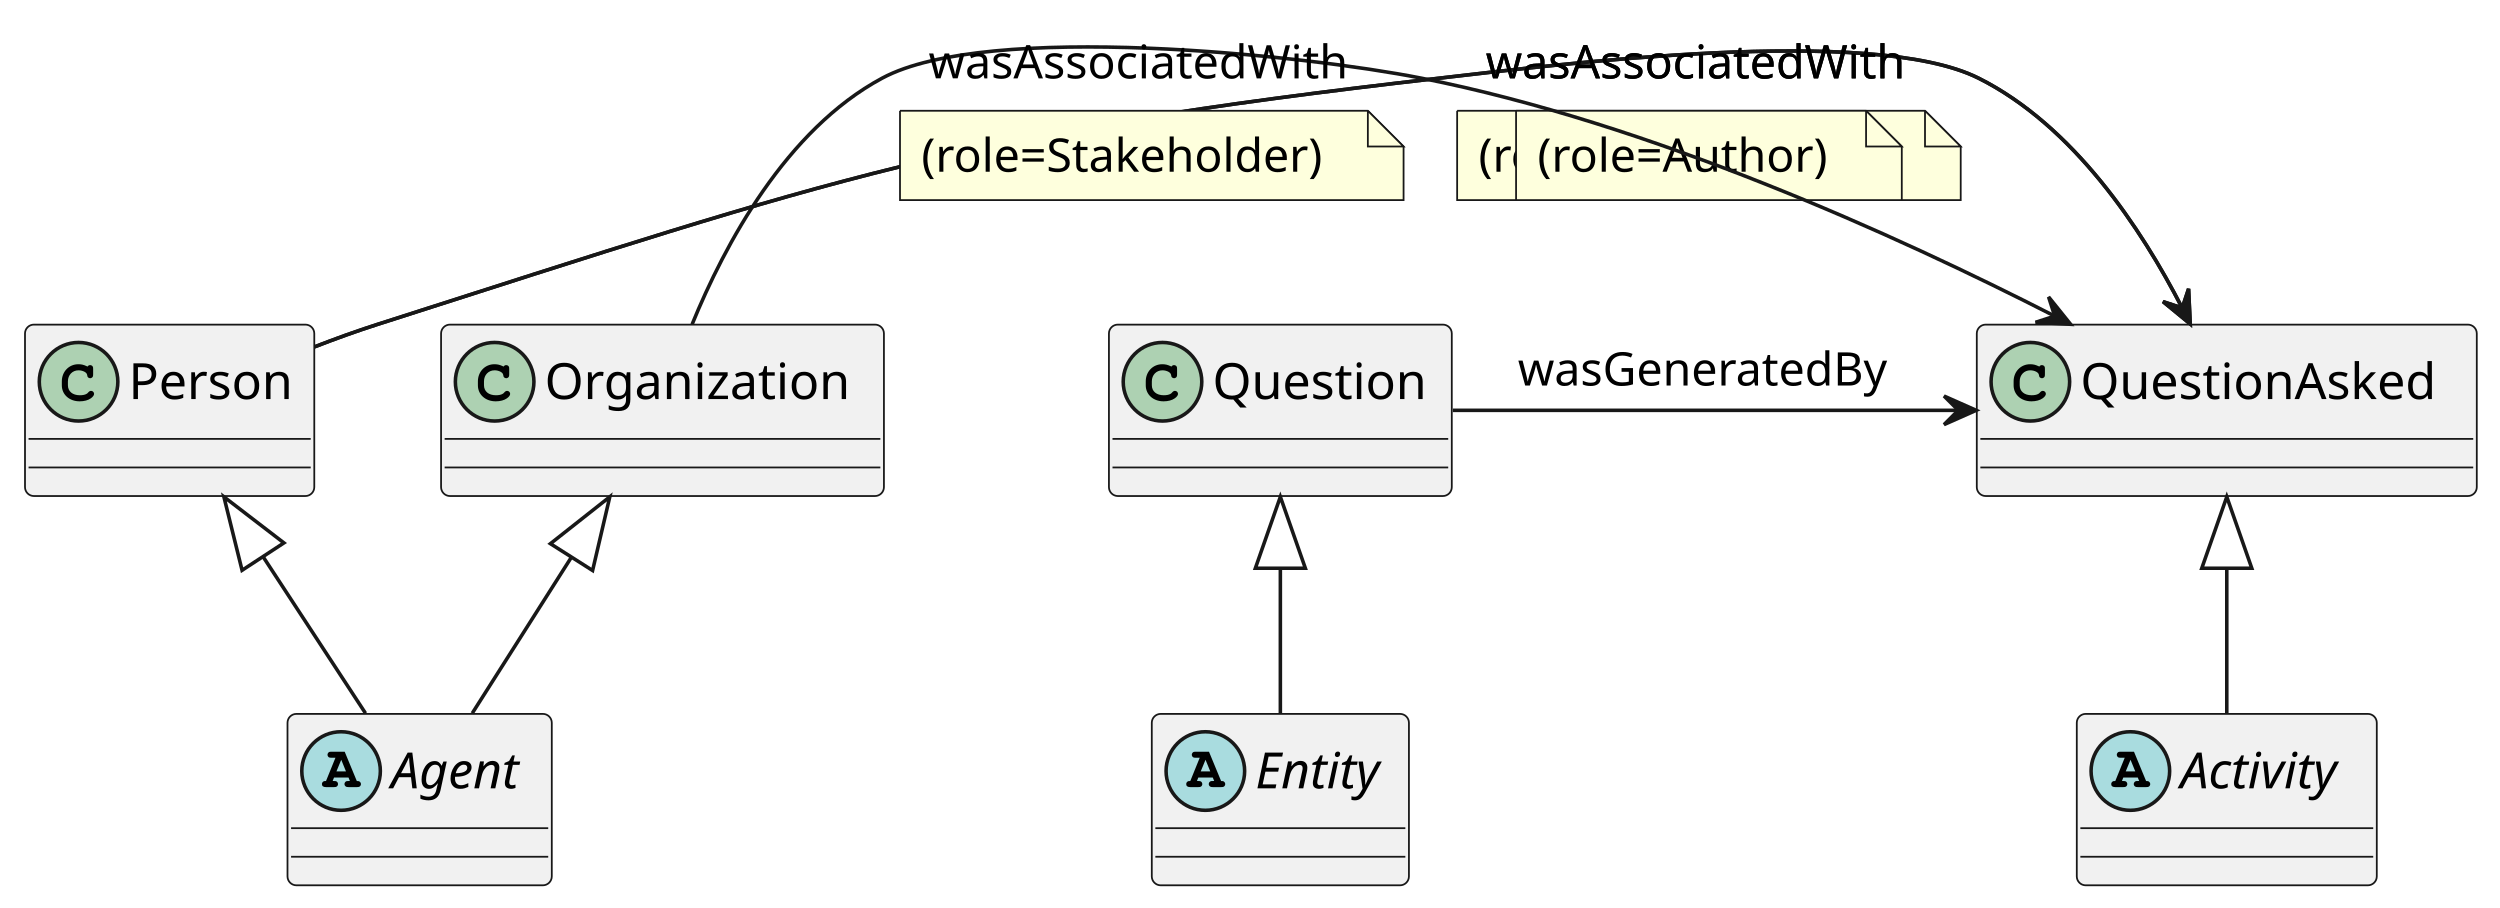
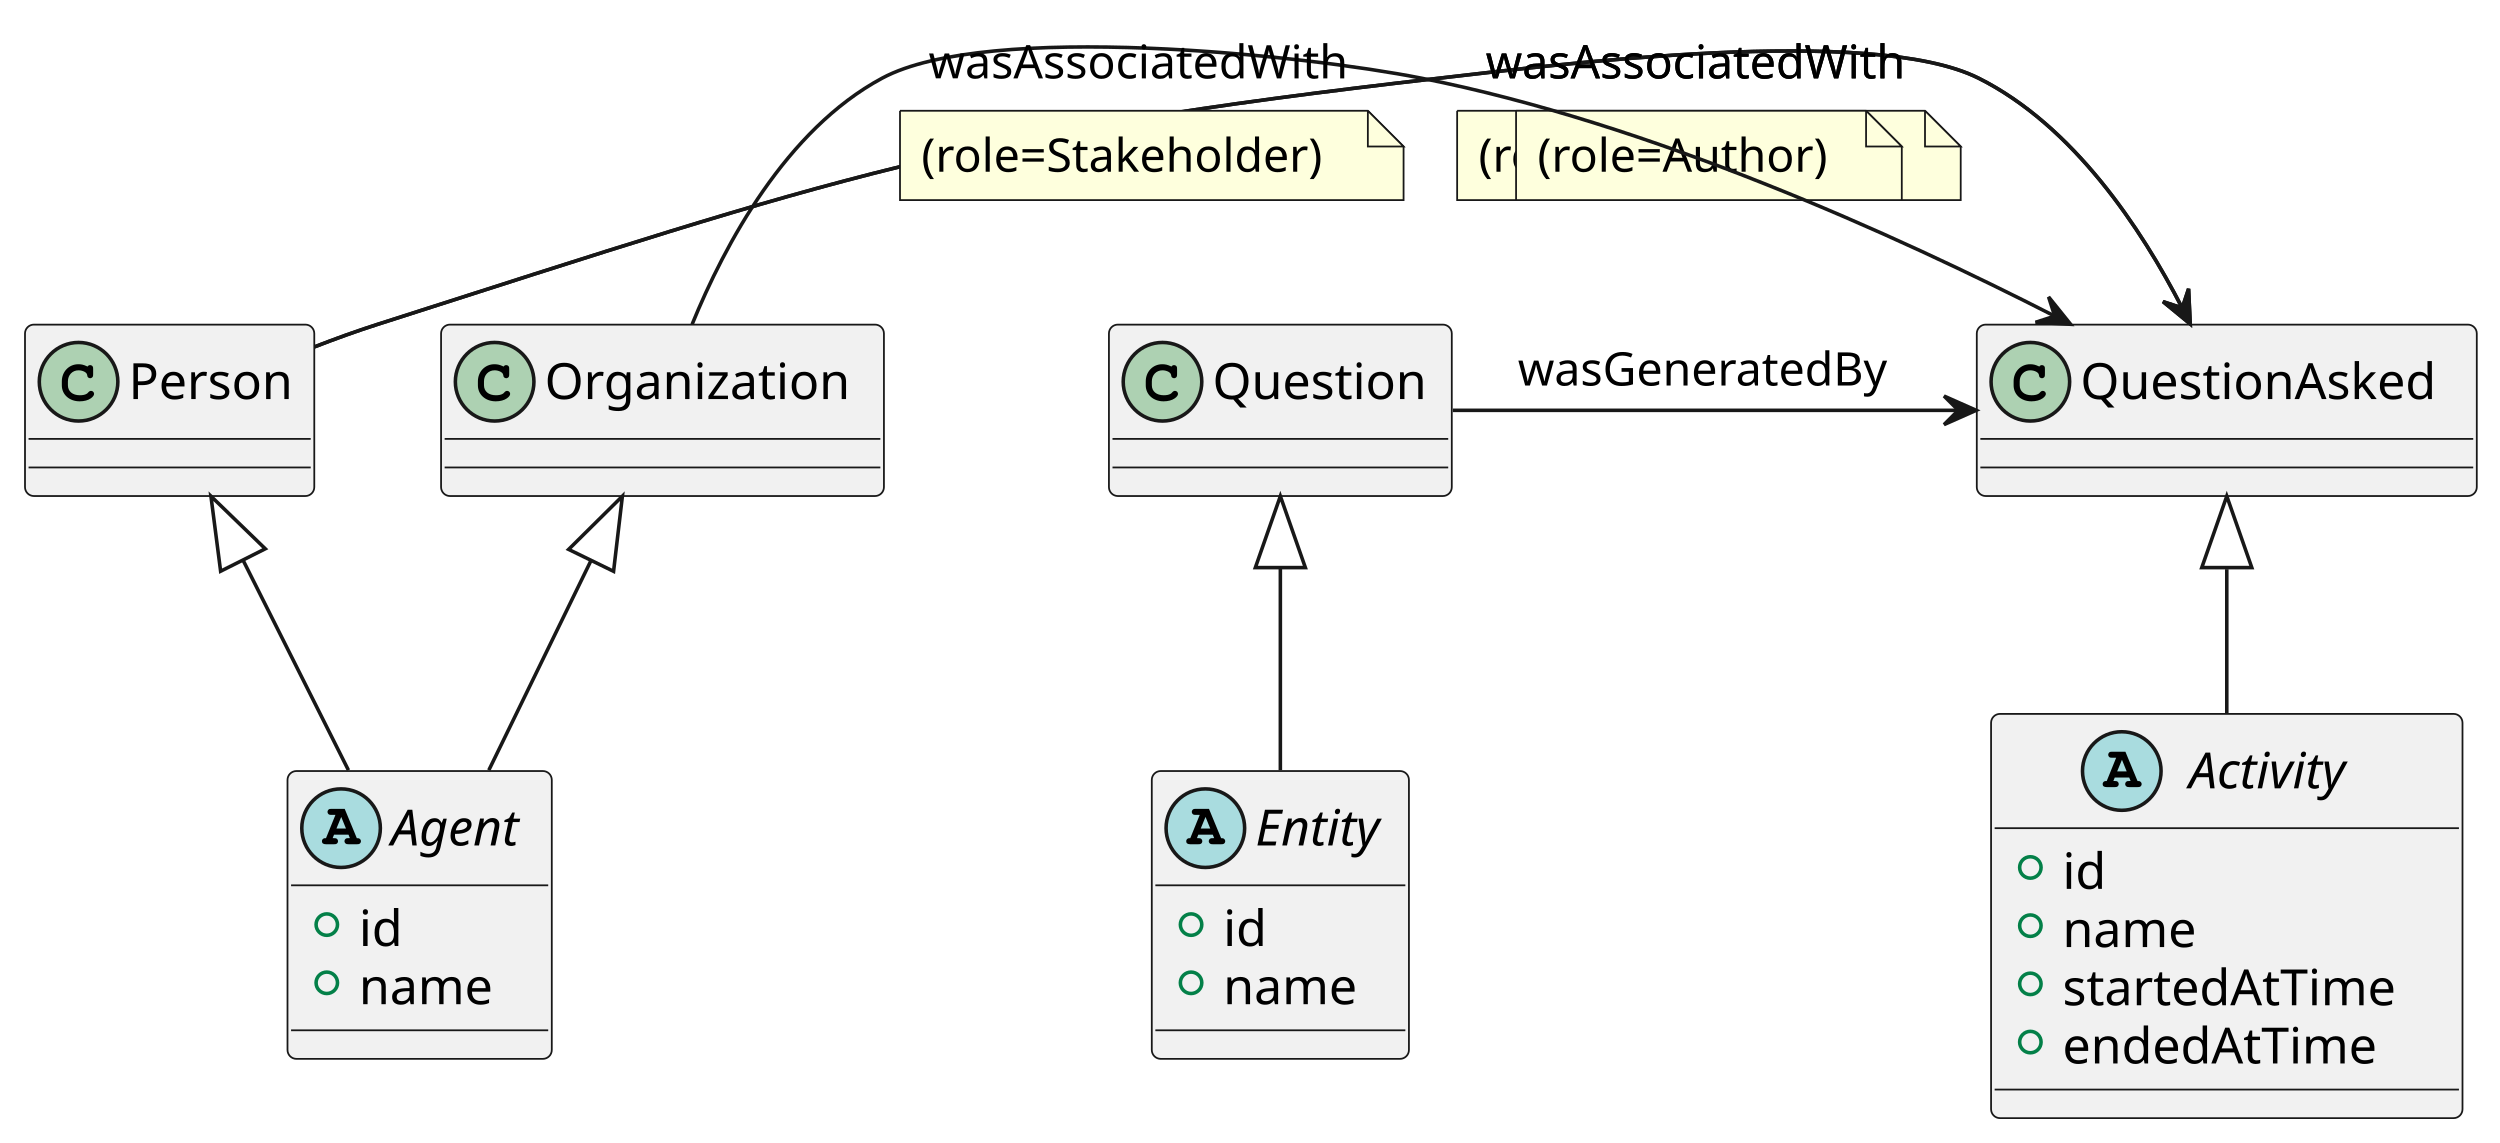
- <svg xmlns="http://www.w3.org/2000/svg" contentStyleType="text/css" height="254px" preserveAspectRatio="none" style="width:700px;height:254px;background:#FFFFFF;" version="1.1" viewBox="0 0 700 254" width="700px" zoomAndPan="magnify">
+ <svg xmlns="http://www.w3.org/2000/svg" contentStyleType="text/css" height="320px" preserveAspectRatio="none" style="width:700px;height:320px;background:#FFFFFF;" version="1.1" viewBox="0 0 700 320" width="700px" zoomAndPan="magnify">
  <defs />
  <g>
-     <g id="elem_Entity">
-       <rect codeLine="1" fill="#F1F1F1" height="48" id="Entity" rx="2.5" ry="2.5" style="stroke:#181818;stroke-width:0.5;" width="72" x="322.5" y="199.889" />
-       <ellipse cx="337.5" cy="215.889" fill="#A9DCDF" rx="11" ry="11" style="stroke:#181818;stroke-width:1.0;" />
-       <path d="M339.578,217.702 L339.969,218.686 L339.578,218.686 C339.125,218.686 339.016,218.702 338.859,218.811 C338.609,218.967 338.453,219.248 338.453,219.545 C338.453,219.811 338.594,220.061 338.812,220.217 C338.953,220.342 339.156,220.389 339.578,220.389 L341.938,220.389 C342.297,220.389 342.516,220.358 342.656,220.264 C342.906,220.123 343.062,219.827 343.062,219.545 C343.062,219.264 342.922,219.014 342.703,218.858 C342.531,218.717 342.375,218.686 341.906,218.686 L338.516,210.483 L334.844,210.483 C334.391,210.483 334.266,210.498 334.109,210.592 C333.859,210.764 333.703,211.045 333.703,211.327 C333.703,211.608 333.844,211.858 334.062,212.03 C334.234,212.139 334.406,212.17 334.844,212.17 L335.922,212.17 L333.281,218.686 C332.859,218.686 332.703,218.702 332.547,218.811 C332.297,218.967 332.141,219.248 332.141,219.545 C332.141,220.108 332.516,220.389 333.266,220.389 L335.531,220.389 C335.891,220.389 336.109,220.358 336.234,220.264 C336.5,220.123 336.641,219.827 336.641,219.545 C336.641,219.264 336.516,219.014 336.297,218.842 C336.125,218.717 335.984,218.686 335.531,218.686 L335.141,218.686 L335.531,217.702 L339.578,217.702 Z M338.875,215.998 L336.203,215.998 L337.547,212.733 L338.875,215.998 Z " fill="#000000" />
-       <text fill="#000000" font-family="sans-serif" font-size="14" font-style="italic" lengthAdjust="spacing" textLength="40" x="351.5" y="220.736">Entity</text>
-       <line style="stroke:#181818;stroke-width:0.5;" x1="323.5" x2="393.5" y1="231.889" y2="231.889" />
-       <line style="stroke:#181818;stroke-width:0.5;" x1="323.5" x2="393.5" y1="239.889" y2="239.889" />
-     </g>
    <g id="elem_Agent">
-       <rect codeLine="2" fill="#F1F1F1" height="48" id="Agent" rx="2.5" ry="2.5" style="stroke:#181818;stroke-width:0.5;" width="74" x="80.5" y="199.889" />
-       <ellipse cx="95.5" cy="215.889" fill="#A9DCDF" rx="11" ry="11" style="stroke:#181818;stroke-width:1.0;" />
-       <path d="M97.578,217.702 L97.969,218.686 L97.578,218.686 C97.125,218.686 97.016,218.702 96.859,218.811 C96.609,218.967 96.453,219.248 96.453,219.545 C96.453,219.811 96.594,220.061 96.812,220.217 C96.953,220.342 97.156,220.389 97.578,220.389 L99.938,220.389 C100.297,220.389 100.516,220.358 100.656,220.264 C100.906,220.123 101.062,219.827 101.062,219.545 C101.062,219.264 100.922,219.014 100.703,218.858 C100.531,218.717 100.375,218.686 99.906,218.686 L96.516,210.483 L92.844,210.483 C92.391,210.483 92.266,210.498 92.109,210.592 C91.859,210.764 91.703,211.045 91.703,211.327 C91.703,211.608 91.844,211.858 92.062,212.03 C92.234,212.139 92.406,212.17 92.844,212.17 L93.922,212.17 L91.281,218.686 C90.859,218.686 90.703,218.702 90.547,218.811 C90.297,218.967 90.141,219.248 90.141,219.545 C90.141,220.108 90.516,220.389 91.266,220.389 L93.531,220.389 C93.891,220.389 94.109,220.358 94.234,220.264 C94.5,220.123 94.641,219.827 94.641,219.545 C94.641,219.264 94.516,219.014 94.297,218.842 C94.125,218.717 93.984,218.686 93.531,218.686 L93.141,218.686 L93.531,217.702 L97.578,217.702 Z M96.875,215.998 L94.203,215.998 L95.547,212.733 L96.875,215.998 Z " fill="#000000" />
-       <text fill="#000000" font-family="sans-serif" font-size="14" font-style="italic" lengthAdjust="spacing" textLength="42" x="109.5" y="220.736">Agent</text>
-       <line style="stroke:#181818;stroke-width:0.5;" x1="81.5" x2="153.5" y1="231.889" y2="231.889" />
-       <line style="stroke:#181818;stroke-width:0.5;" x1="81.5" x2="153.5" y1="239.889" y2="239.889" />
+       <rect codeLine="1" fill="#F1F1F1" height="80.594" id="Agent" rx="2.5" ry="2.5" style="stroke:#181818;stroke-width:0.5;" width="74" x="80.5" y="215.889" />
+       <ellipse cx="95.5" cy="231.889" fill="#A9DCDF" rx="11" ry="11" style="stroke:#181818;stroke-width:1.0;" />
+       <path d="M97.578,233.702 L97.969,234.686 L97.578,234.686 C97.125,234.686 97.016,234.702 96.859,234.811 C96.609,234.967 96.453,235.248 96.453,235.545 C96.453,235.811 96.594,236.061 96.812,236.217 C96.953,236.342 97.156,236.389 97.578,236.389 L99.938,236.389 C100.297,236.389 100.516,236.358 100.656,236.264 C100.906,236.123 101.062,235.827 101.062,235.545 C101.062,235.264 100.922,235.014 100.703,234.858 C100.531,234.717 100.375,234.686 99.906,234.686 L96.516,226.483 L92.844,226.483 C92.391,226.483 92.266,226.498 92.109,226.592 C91.859,226.764 91.703,227.045 91.703,227.327 C91.703,227.608 91.844,227.858 92.062,228.03 C92.234,228.139 92.406,228.17 92.844,228.17 L93.922,228.17 L91.281,234.686 C90.859,234.686 90.703,234.702 90.547,234.811 C90.297,234.967 90.141,235.248 90.141,235.545 C90.141,236.108 90.516,236.389 91.266,236.389 L93.531,236.389 C93.891,236.389 94.109,236.358 94.234,236.264 C94.5,236.123 94.641,235.827 94.641,235.545 C94.641,235.264 94.516,235.014 94.297,234.842 C94.125,234.717 93.984,234.686 93.531,234.686 L93.141,234.686 L93.531,233.702 L97.578,233.702 Z M96.875,231.998 L94.203,231.998 L95.547,228.733 L96.875,231.998 Z " fill="#000000" />
+       <text fill="#000000" font-family="sans-serif" font-size="14" font-style="italic" lengthAdjust="spacing" textLength="42" x="109.5" y="236.736">Agent</text>
+       <line style="stroke:#181818;stroke-width:0.5;" x1="81.5" x2="153.5" y1="247.889" y2="247.889" />
+       <ellipse cx="91.5" cy="258.889" fill="none" rx="3" ry="3" style="stroke:#038048;stroke-width:1.0;" />
+       <text fill="#000000" font-family="sans-serif" font-size="14" lengthAdjust="spacing" textLength="13" x="100.5" y="264.884">id</text>
+       <ellipse cx="91.5" cy="275.186" fill="none" rx="3" ry="3" style="stroke:#038048;stroke-width:1.0;" />
+       <text fill="#000000" font-family="sans-serif" font-size="14" lengthAdjust="spacing" textLength="40" x="100.5" y="281.181">name</text>
+       <line style="stroke:#181818;stroke-width:0.5;" x1="81.5" x2="153.5" y1="288.483" y2="288.483" />
    </g>
    <g id="elem_Activity">
-       <rect codeLine="3" fill="#F1F1F1" height="48" id="Activity" rx="2.5" ry="2.5" style="stroke:#181818;stroke-width:0.5;" width="84" x="581.5" y="199.889" />
-       <ellipse cx="596.5" cy="215.889" fill="#A9DCDF" rx="11" ry="11" style="stroke:#181818;stroke-width:1.0;" />
-       <path d="M598.578,217.702 L598.969,218.686 L598.578,218.686 C598.125,218.686 598.016,218.702 597.859,218.811 C597.609,218.967 597.453,219.248 597.453,219.545 C597.453,219.811 597.594,220.061 597.812,220.217 C597.953,220.342 598.156,220.389 598.578,220.389 L600.938,220.389 C601.297,220.389 601.516,220.358 601.656,220.264 C601.906,220.123 602.062,219.827 602.062,219.545 C602.062,219.264 601.922,219.014 601.703,218.858 C601.531,218.717 601.375,218.686 600.906,218.686 L597.516,210.483 L593.844,210.483 C593.391,210.483 593.266,210.498 593.109,210.592 C592.859,210.764 592.703,211.045 592.703,211.327 C592.703,211.608 592.844,211.858 593.062,212.03 C593.234,212.139 593.406,212.17 593.844,212.17 L594.922,212.17 L592.281,218.686 C591.859,218.686 591.703,218.702 591.547,218.811 C591.297,218.967 591.141,219.248 591.141,219.545 C591.141,220.108 591.516,220.389 592.266,220.389 L594.531,220.389 C594.891,220.389 595.109,220.358 595.234,220.264 C595.5,220.123 595.641,219.827 595.641,219.545 C595.641,219.264 595.516,219.014 595.297,218.842 C595.125,218.717 594.984,218.686 594.531,218.686 L594.141,218.686 L594.531,217.702 L598.578,217.702 Z M597.875,215.998 L595.203,215.998 L596.547,212.733 L597.875,215.998 Z " fill="#000000" />
-       <text fill="#000000" font-family="sans-serif" font-size="14" font-style="italic" lengthAdjust="spacing" textLength="52" x="610.5" y="220.736">Activity</text>
-       <line style="stroke:#181818;stroke-width:0.5;" x1="582.5" x2="664.5" y1="231.889" y2="231.889" />
-       <line style="stroke:#181818;stroke-width:0.5;" x1="582.5" x2="664.5" y1="239.889" y2="239.889" />
+       <rect codeLine="6" fill="#F1F1F1" height="113.188" id="Activity" rx="2.5" ry="2.5" style="stroke:#181818;stroke-width:0.5;" width="132" x="557.5" y="199.889" />
+       <ellipse cx="594.1" cy="215.889" fill="#A9DCDF" rx="11" ry="11" style="stroke:#181818;stroke-width:1.0;" />
+       <path d="M596.178,217.702 L596.569,218.686 L596.178,218.686 C595.725,218.686 595.616,218.702 595.459,218.811 C595.209,218.967 595.053,219.248 595.053,219.545 C595.053,219.811 595.194,220.061 595.413,220.217 C595.553,220.342 595.756,220.389 596.178,220.389 L598.538,220.389 C598.897,220.389 599.116,220.358 599.256,220.264 C599.506,220.123 599.663,219.827 599.663,219.545 C599.663,219.264 599.522,219.014 599.303,218.858 C599.131,218.717 598.975,218.686 598.506,218.686 L595.116,210.483 L591.444,210.483 C590.991,210.483 590.866,210.498 590.709,210.592 C590.459,210.764 590.303,211.045 590.303,211.327 C590.303,211.608 590.444,211.858 590.663,212.03 C590.834,212.139 591.006,212.17 591.444,212.17 L592.522,212.17 L589.881,218.686 C589.459,218.686 589.303,218.702 589.147,218.811 C588.897,218.967 588.741,219.248 588.741,219.545 C588.741,220.108 589.116,220.389 589.866,220.389 L592.131,220.389 C592.491,220.389 592.709,220.358 592.834,220.264 C593.1,220.123 593.241,219.827 593.241,219.545 C593.241,219.264 593.116,219.014 592.897,218.842 C592.725,218.717 592.584,218.686 592.131,218.686 L591.741,218.686 L592.131,217.702 L596.178,217.702 Z M595.475,215.998 L592.803,215.998 L594.147,212.733 L595.475,215.998 Z " fill="#000000" />
+       <text fill="#000000" font-family="sans-serif" font-size="14" font-style="italic" lengthAdjust="spacing" textLength="52" x="612.9" y="220.736">Activity</text>
+       <line style="stroke:#181818;stroke-width:0.5;" x1="558.5" x2="688.5" y1="231.889" y2="231.889" />
+       <ellipse cx="568.5" cy="242.889" fill="none" rx="3" ry="3" style="stroke:#038048;stroke-width:1.0;" />
+       <text fill="#000000" font-family="sans-serif" font-size="14" lengthAdjust="spacing" textLength="13" x="577.5" y="248.884">id</text>
+       <ellipse cx="568.5" cy="259.186" fill="none" rx="3" ry="3" style="stroke:#038048;stroke-width:1.0;" />
+       <text fill="#000000" font-family="sans-serif" font-size="14" lengthAdjust="spacing" textLength="40" x="577.5" y="265.181">name</text>
+       <ellipse cx="568.5" cy="275.483" fill="none" rx="3" ry="3" style="stroke:#038048;stroke-width:1.0;" />
+       <text fill="#000000" font-family="sans-serif" font-size="14" lengthAdjust="spacing" textLength="106" x="577.5" y="281.478">startedAtTime</text>
+       <ellipse cx="568.5" cy="291.78" fill="none" rx="3" ry="3" style="stroke:#038048;stroke-width:1.0;" />
+       <text fill="#000000" font-family="sans-serif" font-size="14" lengthAdjust="spacing" textLength="98" x="577.5" y="297.775">endedAtTime</text>
+       <line style="stroke:#181818;stroke-width:0.5;" x1="558.5" x2="688.5" y1="305.077" y2="305.077" />
+     </g>
+     <g id="elem_Entity">
+       <rect codeLine="13" fill="#F1F1F1" height="80.594" id="Entity" rx="2.5" ry="2.5" style="stroke:#181818;stroke-width:0.5;" width="72" x="322.5" y="215.889" />
+       <ellipse cx="337.5" cy="231.889" fill="#A9DCDF" rx="11" ry="11" style="stroke:#181818;stroke-width:1.0;" />
+       <path d="M339.578,233.702 L339.969,234.686 L339.578,234.686 C339.125,234.686 339.016,234.702 338.859,234.811 C338.609,234.967 338.453,235.248 338.453,235.545 C338.453,235.811 338.594,236.061 338.812,236.217 C338.953,236.342 339.156,236.389 339.578,236.389 L341.938,236.389 C342.297,236.389 342.516,236.358 342.656,236.264 C342.906,236.123 343.062,235.827 343.062,235.545 C343.062,235.264 342.922,235.014 342.703,234.858 C342.531,234.717 342.375,234.686 341.906,234.686 L338.516,226.483 L334.844,226.483 C334.391,226.483 334.266,226.498 334.109,226.592 C333.859,226.764 333.703,227.045 333.703,227.327 C333.703,227.608 333.844,227.858 334.062,228.03 C334.234,228.139 334.406,228.17 334.844,228.17 L335.922,228.17 L333.281,234.686 C332.859,234.686 332.703,234.702 332.547,234.811 C332.297,234.967 332.141,235.248 332.141,235.545 C332.141,236.108 332.516,236.389 333.266,236.389 L335.531,236.389 C335.891,236.389 336.109,236.358 336.234,236.264 C336.5,236.123 336.641,235.827 336.641,235.545 C336.641,235.264 336.516,235.014 336.297,234.842 C336.125,234.717 335.984,234.686 335.531,234.686 L335.141,234.686 L335.531,233.702 L339.578,233.702 Z M338.875,231.998 L336.203,231.998 L337.547,228.733 L338.875,231.998 Z " fill="#000000" />
+       <text fill="#000000" font-family="sans-serif" font-size="14" font-style="italic" lengthAdjust="spacing" textLength="40" x="351.5" y="236.736">Entity</text>
+       <line style="stroke:#181818;stroke-width:0.5;" x1="323.5" x2="393.5" y1="247.889" y2="247.889" />
+       <ellipse cx="333.5" cy="258.889" fill="none" rx="3" ry="3" style="stroke:#038048;stroke-width:1.0;" />
+       <text fill="#000000" font-family="sans-serif" font-size="14" lengthAdjust="spacing" textLength="13" x="342.5" y="264.884">id</text>
+       <ellipse cx="333.5" cy="275.186" fill="none" rx="3" ry="3" style="stroke:#038048;stroke-width:1.0;" />
+       <text fill="#000000" font-family="sans-serif" font-size="14" lengthAdjust="spacing" textLength="40" x="342.5" y="281.181">name</text>
+       <line style="stroke:#181818;stroke-width:0.5;" x1="323.5" x2="393.5" y1="288.483" y2="288.483" />
    </g>
    <g id="elem_Question">
      <rect fill="#F1F1F1" height="48" id="Question" rx="2.5" ry="2.5" style="stroke:#181818;stroke-width:0.5;" width="96" x="310.5" y="90.889" />
      <ellipse cx="325.5" cy="106.889" fill="#ADD1B2" rx="11" ry="11" style="stroke:#181818;stroke-width:1.0;" />
      <path d="M327.844,102.561 C326.906,102.123 326.312,101.983 325.438,101.983 C322.812,101.983 320.812,104.061 320.812,106.78 L320.812,107.905 C320.812,110.483 322.922,112.373 325.812,112.373 C327.031,112.373 328.188,112.076 328.938,111.53 C329.516,111.123 329.844,110.67 329.844,110.28 C329.844,109.826 329.453,109.436 328.984,109.436 C328.766,109.436 328.562,109.514 328.375,109.701 C327.922,110.186 327.922,110.186 327.734,110.28 C327.312,110.545 326.625,110.67 325.859,110.67 C323.812,110.67 322.516,109.576 322.516,107.873 L322.516,106.78 C322.516,104.998 323.766,103.686 325.5,103.686 C326.078,103.686 326.688,103.842 327.156,104.092 C327.641,104.373 327.812,104.592 327.906,104.998 C327.969,105.405 328,105.53 328.141,105.655 C328.281,105.795 328.516,105.905 328.734,105.905 C329,105.905 329.266,105.764 329.438,105.545 C329.547,105.389 329.578,105.201 329.578,104.78 L329.578,103.358 C329.578,102.92 329.562,102.795 329.469,102.639 C329.312,102.373 329.031,102.233 328.734,102.233 C328.438,102.233 328.234,102.326 328.016,102.639 L327.844,102.561 Z " fill="#000000" />
      <text fill="#000000" font-family="sans-serif" font-size="14" lengthAdjust="spacing" textLength="64" x="339.5" y="111.736">Question</text>
      <line style="stroke:#181818;stroke-width:0.5;" x1="311.5" x2="405.5" y1="122.889" y2="122.889" />
      <line style="stroke:#181818;stroke-width:0.5;" x1="311.5" x2="405.5" y1="130.889" y2="130.889" />
    </g>
    <g id="elem_Person">
      <rect fill="#F1F1F1" height="48" id="Person" rx="2.5" ry="2.5" style="stroke:#181818;stroke-width:0.5;" width="81" x="7" y="90.889" />
      <ellipse cx="22" cy="106.889" fill="#ADD1B2" rx="11" ry="11" style="stroke:#181818;stroke-width:1.0;" />
      <path d="M24.344,102.561 C23.406,102.123 22.812,101.983 21.938,101.983 C19.312,101.983 17.312,104.061 17.312,106.78 L17.312,107.905 C17.312,110.483 19.422,112.373 22.312,112.373 C23.531,112.373 24.688,112.076 25.438,111.53 C26.016,111.123 26.344,110.67 26.344,110.28 C26.344,109.826 25.953,109.436 25.484,109.436 C25.266,109.436 25.062,109.514 24.875,109.701 C24.422,110.186 24.422,110.186 24.234,110.28 C23.812,110.545 23.125,110.67 22.359,110.67 C20.312,110.67 19.016,109.576 19.016,107.873 L19.016,106.78 C19.016,104.998 20.266,103.686 22,103.686 C22.578,103.686 23.188,103.842 23.656,104.092 C24.141,104.373 24.312,104.592 24.406,104.998 C24.469,105.405 24.5,105.53 24.641,105.655 C24.781,105.795 25.016,105.905 25.234,105.905 C25.5,105.905 25.766,105.764 25.938,105.545 C26.047,105.389 26.078,105.201 26.078,104.78 L26.078,103.358 C26.078,102.92 26.062,102.795 25.969,102.639 C25.812,102.373 25.531,102.233 25.234,102.233 C24.938,102.233 24.734,102.326 24.516,102.639 L24.344,102.561 Z " fill="#000000" />
      <text fill="#000000" font-family="sans-serif" font-size="14" lengthAdjust="spacing" textLength="49" x="36" y="111.736">Person</text>
      <line style="stroke:#181818;stroke-width:0.5;" x1="8" x2="87" y1="122.889" y2="122.889" />
      <line style="stroke:#181818;stroke-width:0.5;" x1="8" x2="87" y1="130.889" y2="130.889" />
    </g>
    <g id="elem_Organization">
      <rect fill="#F1F1F1" height="48" id="Organization" rx="2.5" ry="2.5" style="stroke:#181818;stroke-width:0.5;" width="124" x="123.5" y="90.889" />
      <ellipse cx="138.5" cy="106.889" fill="#ADD1B2" rx="11" ry="11" style="stroke:#181818;stroke-width:1.0;" />
      <path d="M140.844,102.561 C139.906,102.123 139.312,101.983 138.438,101.983 C135.812,101.983 133.812,104.061 133.812,106.78 L133.812,107.905 C133.812,110.483 135.922,112.373 138.812,112.373 C140.031,112.373 141.188,112.076 141.938,111.53 C142.516,111.123 142.844,110.67 142.844,110.28 C142.844,109.826 142.453,109.436 141.984,109.436 C141.766,109.436 141.562,109.514 141.375,109.701 C140.922,110.186 140.922,110.186 140.734,110.28 C140.312,110.545 139.625,110.67 138.859,110.67 C136.812,110.67 135.516,109.576 135.516,107.873 L135.516,106.78 C135.516,104.998 136.766,103.686 138.5,103.686 C139.078,103.686 139.688,103.842 140.156,104.092 C140.641,104.373 140.812,104.592 140.906,104.998 C140.969,105.405 141,105.53 141.141,105.655 C141.281,105.795 141.516,105.905 141.734,105.905 C142,105.905 142.266,105.764 142.438,105.545 C142.547,105.389 142.578,105.201 142.578,104.78 L142.578,103.358 C142.578,102.92 142.562,102.795 142.469,102.639 C142.312,102.373 142.031,102.233 141.734,102.233 C141.438,102.233 141.234,102.326 141.016,102.639 L140.844,102.561 Z " fill="#000000" />
      <text fill="#000000" font-family="sans-serif" font-size="14" lengthAdjust="spacing" textLength="92" x="152.5" y="111.736">Organization</text>
      <line style="stroke:#181818;stroke-width:0.5;" x1="124.5" x2="246.5" y1="122.889" y2="122.889" />
      <line style="stroke:#181818;stroke-width:0.5;" x1="124.5" x2="246.5" y1="130.889" y2="130.889" />
    </g>
    <g id="elem_QuestionAsked">
      <rect fill="#F1F1F1" height="48" id="QuestionAsked" rx="2.5" ry="2.5" style="stroke:#181818;stroke-width:0.5;" width="140" x="553.5" y="90.889" />
      <ellipse cx="568.5" cy="106.889" fill="#ADD1B2" rx="11" ry="11" style="stroke:#181818;stroke-width:1.0;" />
      <path d="M570.844,102.561 C569.906,102.123 569.312,101.983 568.438,101.983 C565.812,101.983 563.812,104.061 563.812,106.78 L563.812,107.905 C563.812,110.483 565.922,112.373 568.812,112.373 C570.031,112.373 571.188,112.076 571.938,111.53 C572.516,111.123 572.844,110.67 572.844,110.28 C572.844,109.826 572.453,109.436 571.984,109.436 C571.766,109.436 571.562,109.514 571.375,109.701 C570.922,110.186 570.922,110.186 570.734,110.28 C570.312,110.545 569.625,110.67 568.859,110.67 C566.812,110.67 565.516,109.576 565.516,107.873 L565.516,106.78 C565.516,104.998 566.766,103.686 568.5,103.686 C569.078,103.686 569.688,103.842 570.156,104.092 C570.641,104.373 570.812,104.592 570.906,104.998 C570.969,105.405 571,105.53 571.141,105.655 C571.281,105.795 571.516,105.905 571.734,105.905 C572,105.905 572.266,105.764 572.438,105.545 C572.547,105.389 572.578,105.201 572.578,104.78 L572.578,103.358 C572.578,102.92 572.562,102.795 572.469,102.639 C572.312,102.373 572.031,102.233 571.734,102.233 C571.438,102.233 571.234,102.326 571.016,102.639 L570.844,102.561 Z " fill="#000000" />
      <text fill="#000000" font-family="sans-serif" font-size="14" lengthAdjust="spacing" textLength="108" x="582.5" y="111.736">QuestionAsked</text>
      <line style="stroke:#181818;stroke-width:0.5;" x1="554.5" x2="692.5" y1="122.889" y2="122.889" />
      <line style="stroke:#181818;stroke-width:0.5;" x1="554.5" x2="692.5" y1="130.889" y2="130.889" />
    </g>
    <g id="link_Question_Entity">
-       <path codeLine="5" d="M358.5,159.467 C358.5,173.251 358.5,187.946 358.5,199.717 " fill="none" id="Question-backto-Entity" style="stroke:#181818;stroke-width:1.0;" />
-       <polygon fill="none" points="351.5,159.106,358.5,139.106,365.5,159.106,351.5,159.106" style="stroke:#181818;stroke-width:1.0;" />
+       <path codeLine="19" d="M358.5,159.153 C358.5,177.192 358.5,198.008 358.5,215.656 " fill="none" id="Question-backto-Entity" style="stroke:#181818;stroke-width:1.0;" />
+       <polygon fill="none" points="351.5,158.925,358.5,138.925,365.5,158.925,351.5,158.925" style="stroke:#181818;stroke-width:1.0;" />
    </g>
    <g id="link_Person_Agent">
-       <path codeLine="6" d="M73.768,156.042 C83.411,170.782 93.999,186.965 102.341,199.717 " fill="none" id="Person-backto-Agent" style="stroke:#181818;stroke-width:1.0;" />
-       <polygon fill="none" points="67.78,159.675,62.689,139.106,79.496,152.011,67.78,159.675" style="stroke:#181818;stroke-width:1.0;" />
+       <path codeLine="20" d="M68.171,157.084 C77.456,175.587 88.366,197.329 97.562,215.656 " fill="none" id="Person-backto-Agent" style="stroke:#181818;stroke-width:1.0;" />
+       <polygon fill="none" points="61.773,159.94,59.059,138.925,74.285,153.661,61.773,159.94" style="stroke:#181818;stroke-width:1.0;" />
    </g>
    <g id="link_Organization_Agent">
-       <path codeLine="7" d="M159.982,156.042 C150.615,170.782 140.33,186.965 132.226,199.717 " fill="none" id="Organization-backto-Agent" style="stroke:#181818;stroke-width:1.0;" />
-       <polygon fill="none" points="154.11,152.232,170.745,139.106,165.926,159.741,154.11,152.232" style="stroke:#181818;stroke-width:1.0;" />
+       <path codeLine="21" d="M165.419,157.084 C156.4,175.587 145.801,197.329 136.868,215.656 " fill="none" id="Organization-backto-Agent" style="stroke:#181818;stroke-width:1.0;" />
+       <polygon fill="none" points="159.215,153.835,174.271,138.925,171.8,159.97,159.215,153.835" style="stroke:#181818;stroke-width:1.0;" />
    </g>
    <g id="link_QuestionAsked_Activity">
-       <path codeLine="8" d="M623.5,159.467 C623.5,173.251 623.5,187.946 623.5,199.717 " fill="none" id="QuestionAsked-backto-Activity" style="stroke:#181818;stroke-width:1.0;" />
-       <polygon fill="none" points="616.5,159.106,623.5,139.106,630.5,159.106,616.5,159.106" style="stroke:#181818;stroke-width:1.0;" />
+       <path codeLine="22" d="M623.5,159.385 C623.5,172.176 623.5,186.346 623.5,199.785 " fill="none" id="QuestionAsked-backto-Activity" style="stroke:#181818;stroke-width:1.0;" />
+       <polygon fill="none" points="616.5,158.925,623.5,138.925,630.5,158.925,616.5,158.925" style="stroke:#181818;stroke-width:1.0;" />
    </g>
    <g id="link_Person_QuestionAsked">
-       <path codeLine="10" d="M88.063,97.119 C93.86,94.869 99.792,92.718 105.5,90.889 C234.757,49.467 268.148,37.322 403,21.889 C436.338,18.074 524,6.857 554,21.889 C580.582,35.208 599.605,64.055 610.955,86.114 " fill="none" id="Person-to-QuestionAsked" style="stroke:#181818;stroke-width:1.0;" />
+       <path codeLine="24" d="M88.063,97.119 C93.86,94.869 99.792,92.718 105.5,90.889 C234.757,49.467 268.148,37.322 403,21.889 C436.338,18.074 524,6.857 554,21.889 C580.582,35.208 599.605,64.055 610.955,86.114 " fill="none" id="Person-to-QuestionAsked" style="stroke:#181818;stroke-width:1.0;" />
      <polygon fill="#181818" points="613.261,90.71,612.803,80.872,611.02,86.24,605.651,84.458,613.261,90.71" style="stroke:#181818;stroke-width:1.0;" />
      <text fill="#000000" font-family="sans-serif" font-size="13" lengthAdjust="spacing" textLength="125" x="416" y="21.956">wasAssociatedWith</text>
      <path d="M408,31.022 L408,56.022 L549,56.022 L549,41.022 L539,31.022 L408,31.022 " fill="#FEFFDD" style="stroke:#181818;stroke-width:0.5;" />
      <path d="M539,31.022 L539,41.022 L549,41.022 L539,31.022 " fill="#FEFFDD" style="stroke:#181818;stroke-width:0.5;" />
      <text fill="#000000" font-family="sans-serif" font-size="13" lengthAdjust="spacing" textLength="120" x="414" y="48.089">(role=Stakeholder)</text>
    </g>
    <g id="link_Person_QuestionAsked">
-       <path codeLine="14" d="M88.063,97.119 C93.86,94.869 99.792,92.718 105.5,90.889 C234.757,49.467 268.148,37.322 403,21.889 C436.338,18.074 524,6.857 554,21.889 C580.582,35.208 599.605,64.055 610.955,86.114 " fill="none" id="Person-to-QuestionAsked-1" style="stroke:#181818;stroke-width:1.0;" />
+       <path codeLine="28" d="M88.063,97.119 C93.86,94.869 99.792,92.718 105.5,90.889 C234.757,49.467 268.148,37.322 403,21.889 C436.338,18.074 524,6.857 554,21.889 C580.582,35.208 599.605,64.055 610.955,86.114 " fill="none" id="Person-to-QuestionAsked-1" style="stroke:#181818;stroke-width:1.0;" />
      <polygon fill="#181818" points="613.261,90.71,612.803,80.872,611.02,86.24,605.651,84.458,613.261,90.71" style="stroke:#181818;stroke-width:1.0;" />
      <text fill="#000000" font-family="sans-serif" font-size="13" lengthAdjust="spacing" textLength="125" x="416" y="21.956">wasAssociatedWith</text>
      <path d="M424.5,31.022 L424.5,56.022 L532.5,56.022 L532.5,41.022 L522.5,31.022 L424.5,31.022 " fill="#FEFFDD" style="stroke:#181818;stroke-width:0.5;" />
      <path d="M522.5,31.022 L522.5,41.022 L532.5,41.022 L522.5,31.022 " fill="#FEFFDD" style="stroke:#181818;stroke-width:0.5;" />
      <text fill="#000000" font-family="sans-serif" font-size="13" lengthAdjust="spacing" textLength="87" x="430.5" y="48.089">(role=Author)</text>
    </g>
    <g id="link_Organization_QuestionAsked">
-       <path codeLine="12" d="M193.794,90.804 C202.949,68.402 220.062,36.371 247,21.889 C276.555,6 365.084,15.368 398,21.889 C462.057,34.58 530.763,65.726 575.275,88.489 " fill="none" id="Organization-to-QuestionAsked" style="stroke:#181818;stroke-width:1.0;" />
+       <path codeLine="26" d="M193.794,90.804 C202.949,68.402 220.062,36.371 247,21.889 C276.555,6 365.084,15.368 398,21.889 C462.057,34.58 530.763,65.726 575.275,88.489 " fill="none" id="Organization-to-QuestionAsked" style="stroke:#181818;stroke-width:1.0;" />
      <polygon fill="#181818" points="579.775,90.803,573.602,83.129,575.329,88.516,569.942,90.243,579.775,90.803" style="stroke:#181818;stroke-width:1.0;" />
      <text fill="#000000" font-family="sans-serif" font-size="13" lengthAdjust="spacing" textLength="125" x="260" y="21.956">wasAssociatedWith</text>
      <path d="M252,31.022 L252,56.022 L393,56.022 L393,41.022 L383,31.022 L252,31.022 " fill="#FEFFDD" style="stroke:#181818;stroke-width:0.5;" />
      <path d="M383,31.022 L383,41.022 L393,41.022 L383,31.022 " fill="#FEFFDD" style="stroke:#181818;stroke-width:0.5;" />
      <text fill="#000000" font-family="sans-serif" font-size="13" lengthAdjust="spacing" textLength="120" x="258" y="48.089">(role=Stakeholder)</text>
    </g>
    <g id="link_Question_QuestionAsked">
-       <path codeLine="16" d="M406.797,114.889 C446.256,114.889 502.726,114.889 548.128,114.889 " fill="none" id="Question-to-QuestionAsked" style="stroke:#181818;stroke-width:1.0;" />
+       <path codeLine="30" d="M406.797,114.889 C446.256,114.889 502.726,114.889 548.128,114.889 " fill="none" id="Question-to-QuestionAsked" style="stroke:#181818;stroke-width:1.0;" />
      <polygon fill="#181818" points="553.326,114.889,544.326,110.889,548.326,114.889,544.326,118.889,553.326,114.889" style="stroke:#181818;stroke-width:1.0;" />
      <text fill="#000000" font-family="sans-serif" font-size="13" lengthAdjust="spacing" textLength="110" x="425" y="107.956">wasGeneratedBy</text>
    </g>
  </g>
</svg>
